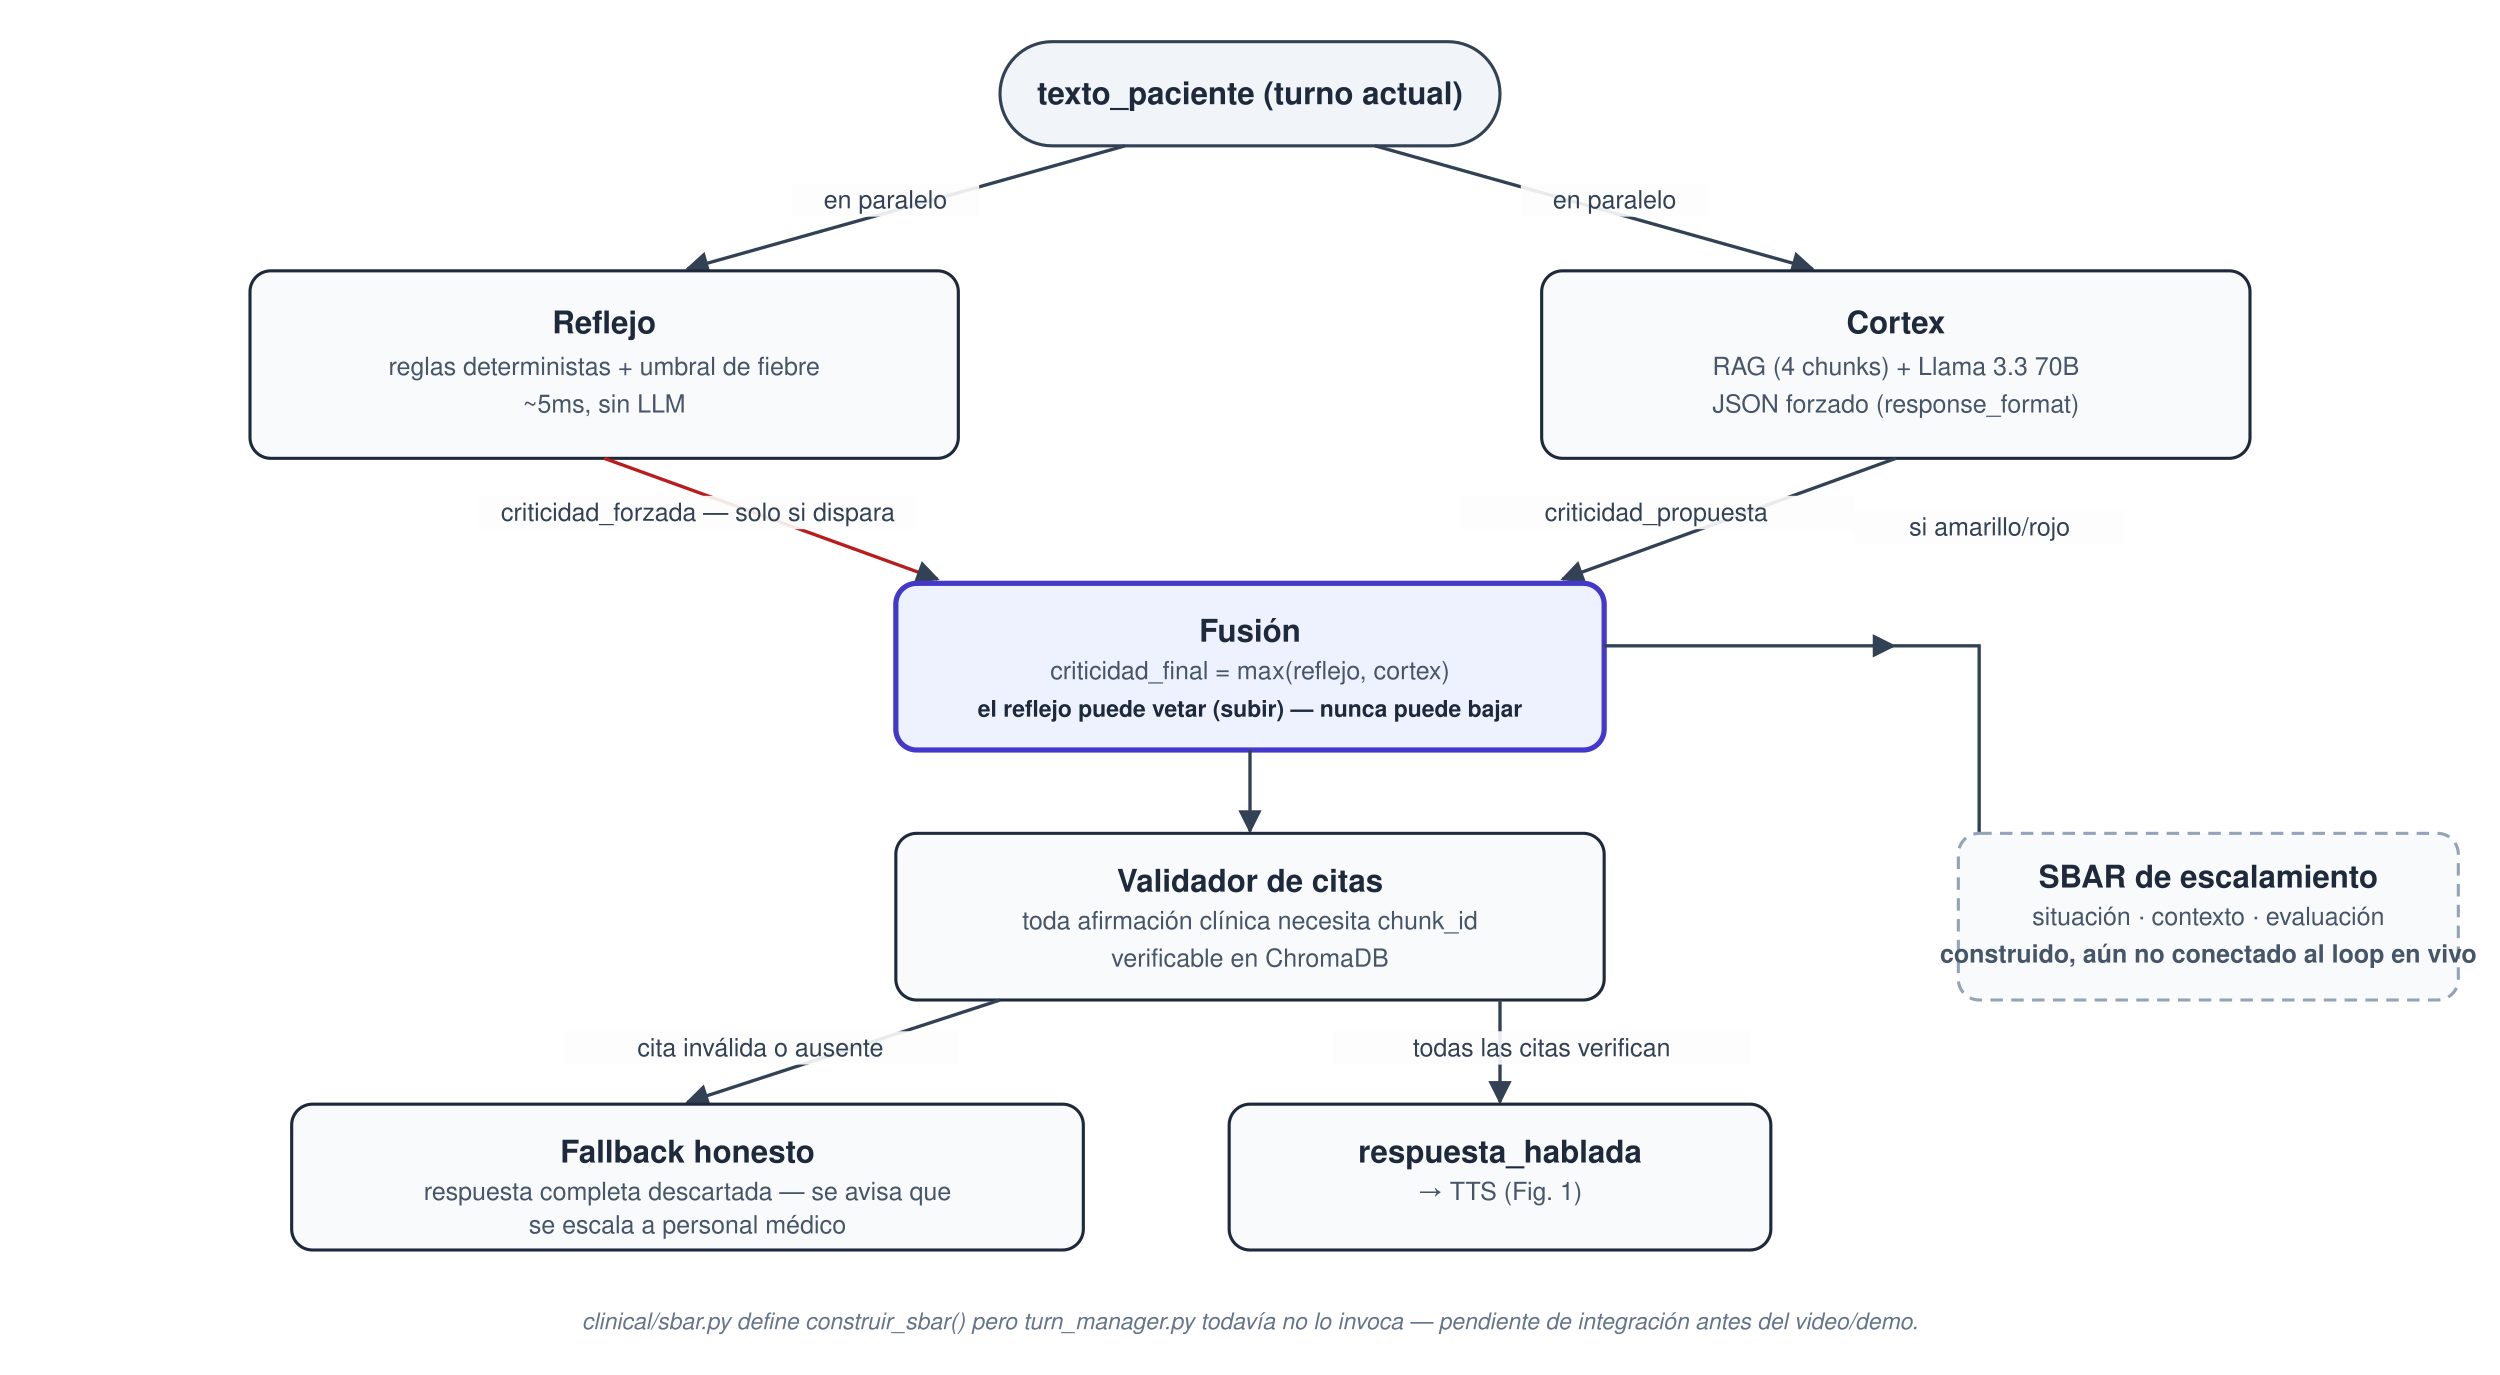
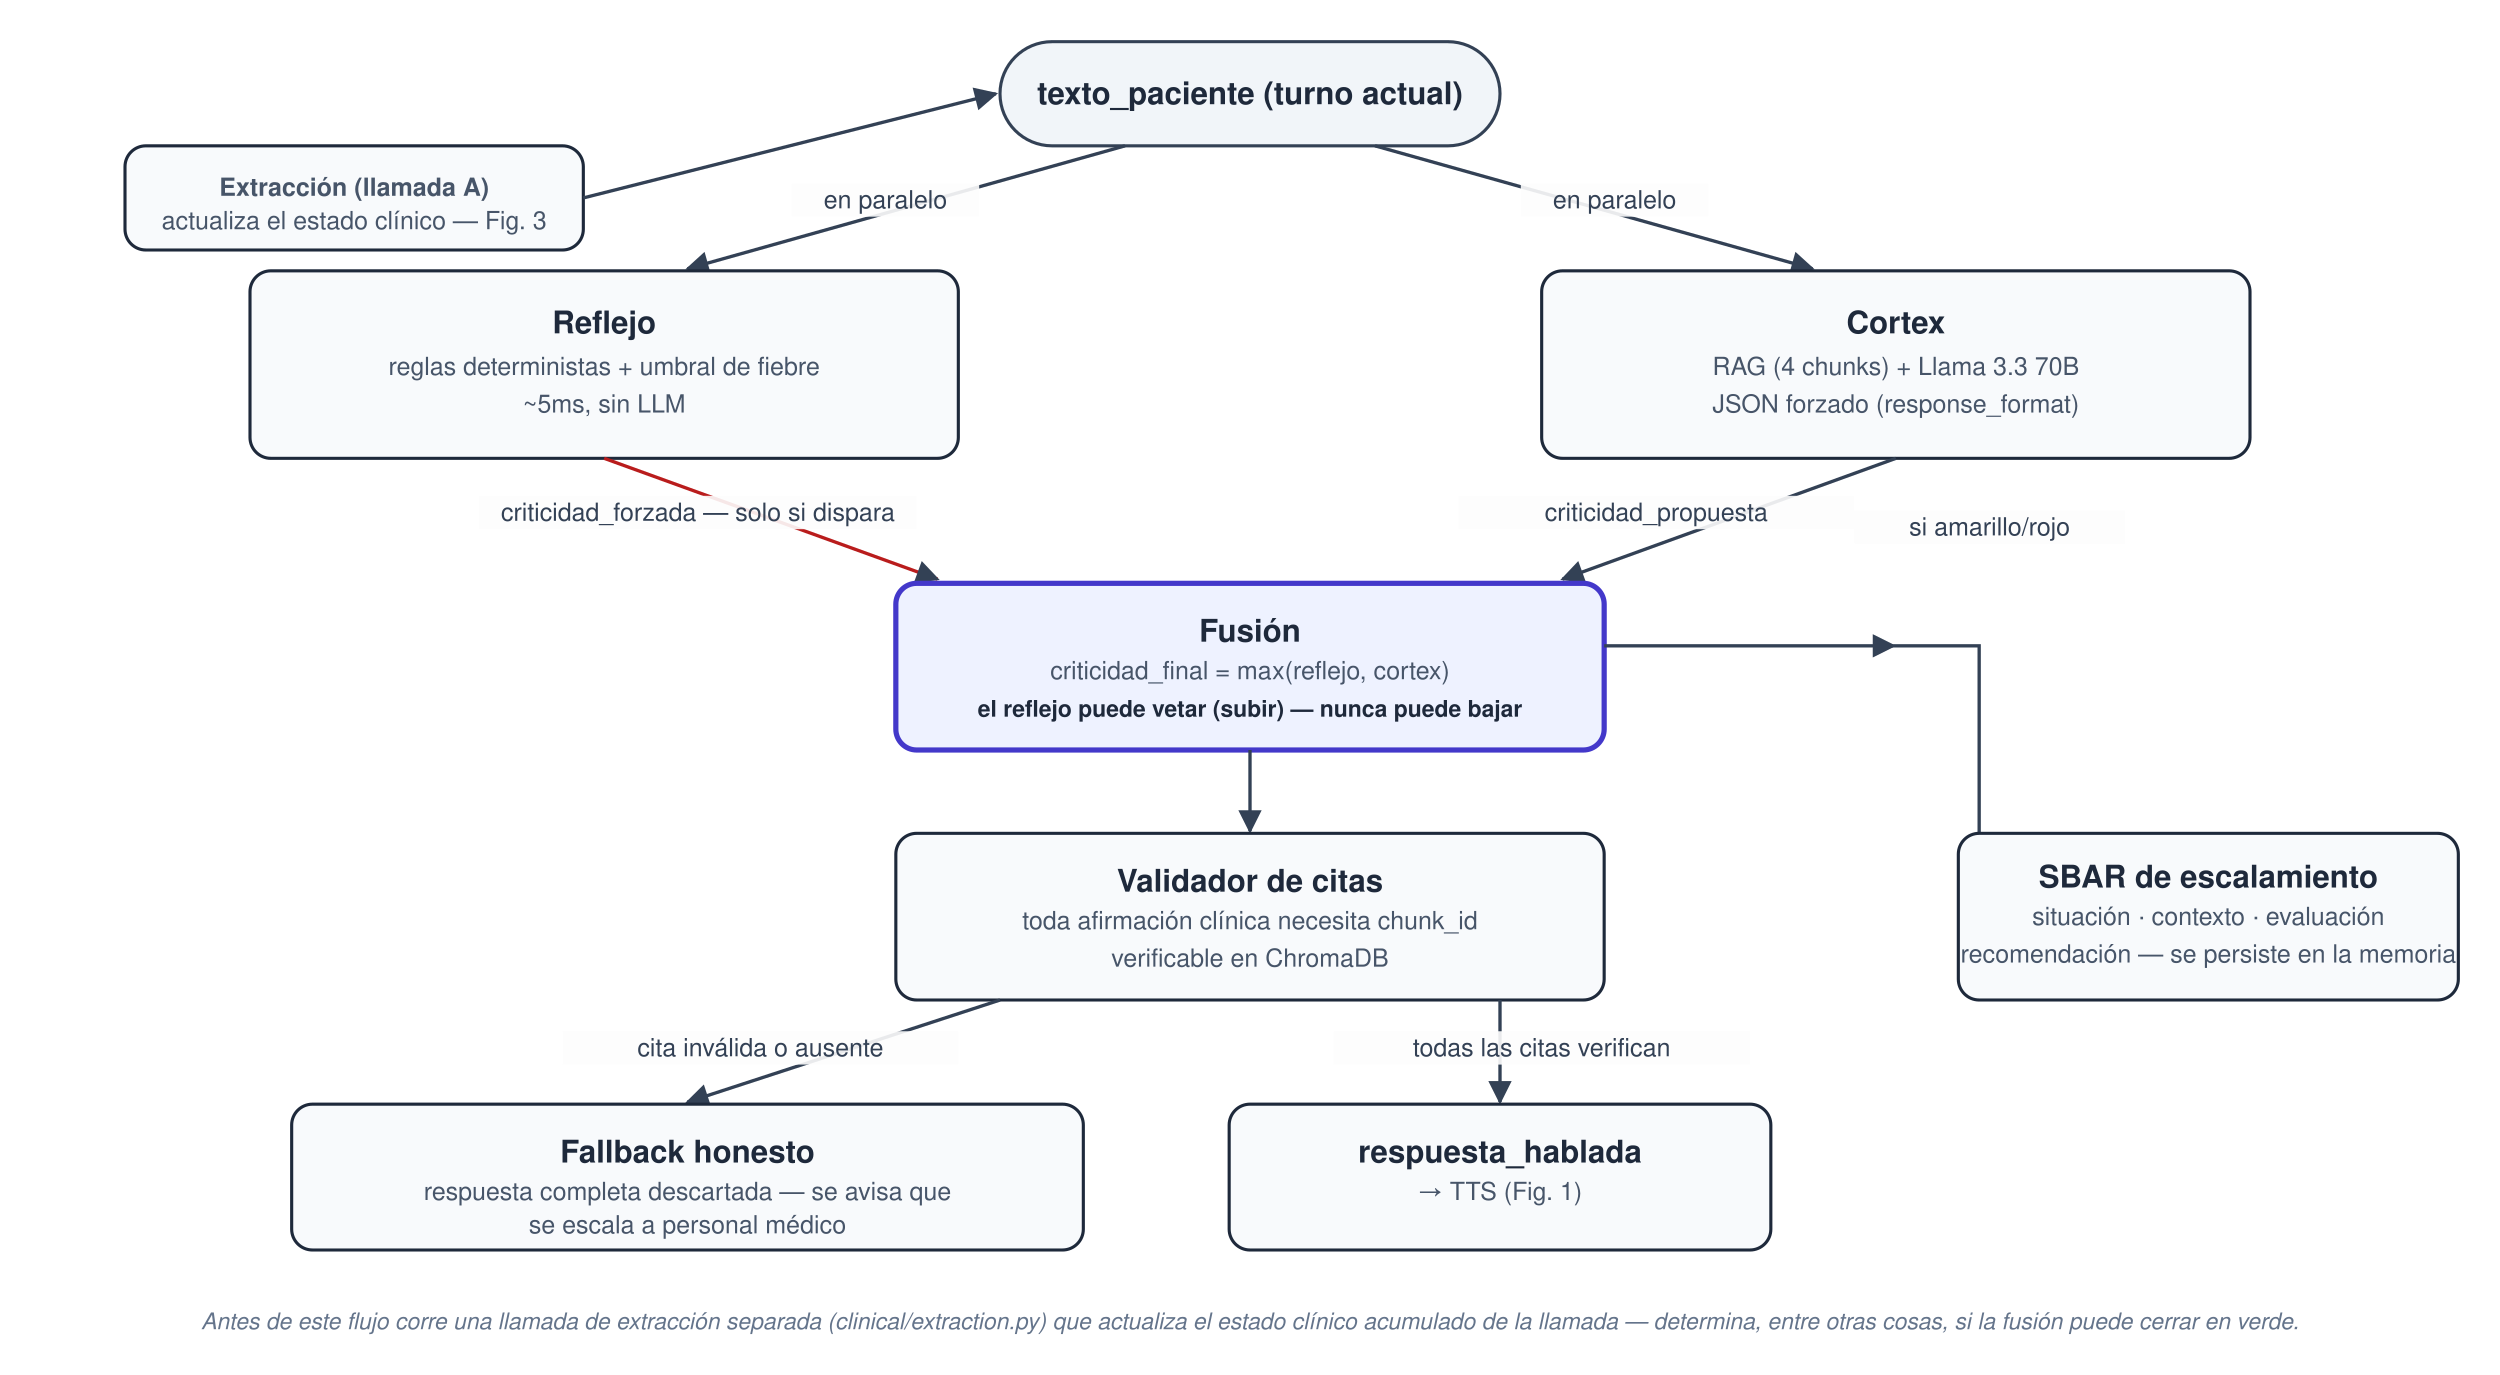
- <svg xmlns="http://www.w3.org/2000/svg" viewBox="0 0 1200 660" role="img" aria-label="Flujo de decision por turno: el texto del paciente se evalua en paralelo por un reflejo de reglas deterministas y por el cortex (RAG mas LLM); la fusion toma la criticidad mas severa de las dos, el reflejo puede subir la criticidad pero nunca bajarla; el validador de citas descarta cualquier afirmacion clinica sin chunk_id verificable en ChromaDB y la reemplaza por un mensaje honesto; si la criticidad final es amarilla o roja se arma un SBAR de escalamiento, aunque ese modulo todavia no esta conectado al flujo en vivo.">
+ <svg xmlns="http://www.w3.org/2000/svg" viewBox="0 0 1200 660" role="img" aria-label="Flujo de decision por turno: el texto del paciente se evalua en paralelo por un reflejo de reglas deterministas y por el cortex (RAG mas LLM); la fusion toma la criticidad mas severa de las dos, el reflejo puede subir la criticidad pero nunca bajarla; el validador de citas descarta cualquier afirmacion clinica sin chunk_id verificable en ChromaDB y la reemplaza por un mensaje honesto; un verde propuesto se degrada a desconocida si no estan las 6 dimensiones confirmadas o hay una bandera roja presente; si la criticidad final es amarilla o roja se arma y persiste un SBAR de escalamiento.">
  <defs>
    <marker id="arrow2" viewBox="0 0 10 10" refX="9" refY="5" markerWidth="7" markerHeight="7" orient="auto-start-reverse">
      <path d="M0,0 L10,5 L0,10 z" class="arrowhead" />
    </marker>
  </defs>
  <style>
    svg { font-family: -apple-system, "Segoe UI", Helvetica, Arial, sans-serif; }
    text { fill: #1e293b; }
    .box { fill: #f8fafc; stroke: #1e293b; stroke-width: 1.5; }
    .box-em { fill: #eef2ff; stroke: #4338ca; stroke-width: 2.5; }
    .box-pending { fill: #f8fafc; stroke: #94a3b8; stroke-width: 1.5; stroke-dasharray: 6 4; }
    .lbl { font-size: 15px; font-weight: 700; }
    .lbl-sm { font-size: 12px; fill: #475569; }
    .note { font-size: 11px; fill: #64748b; font-style: italic; }
    line, polyline { stroke: #334155; stroke-width: 1.6; fill: none; marker-end: url(#arrow2); }
    .arrowhead { fill: #334155; }
    .edge-lbl { font-size: 12px; fill: #334155; }
    .edge-bg { fill: #fdfdfd; opacity: 0.9; }
    .veto { stroke: #b91c1c; }
    .veto-fill { fill: #b91c1c; }
    .pill { fill: #f1f5f9; stroke: #334155; stroke-width: 1.5; }
    @media (prefers-color-scheme: dark) {
      text { fill: #e2e8f0; }
      .box { fill: #1e293b; stroke: #cbd5e1; }
      .box-em { fill: #312e81; stroke: #a5b4fc; }
      .box-pending { fill: #1e293b; stroke: #64748b; }
      .lbl-sm { fill: #94a3b8; }
      .note { fill: #94a3b8; }
      line, polyline { stroke: #cbd5e1; }
      .arrowhead { fill: #cbd5e1; }
      .edge-lbl { fill: #cbd5e1; }
      .edge-bg { fill: #0b1220; opacity: 0.85; }
      .veto { stroke: #f87171; }
      .veto-fill { fill: #f87171; }
      .pill { fill: #0f172a; stroke: #cbd5e1; }
    }
  </style>
  <rect x="480" y="20" width="240" height="50" rx="25" class="pill" />
  <text x="600" y="50" text-anchor="middle" class="lbl">texto_paciente (turno actual)</text>
  <line x1="540" y1="70" x2="330" y2="129" class="e" />
  <line x1="660" y1="70" x2="870" y2="129" class="e" />
  <rect x="380" y="88" width="90" height="16" class="edge-bg" />
  <text x="425" y="100" text-anchor="middle" class="edge-lbl" font-size="11">en paralelo</text>
  <rect x="730" y="88" width="90" height="16" class="edge-bg" />
  <text x="775" y="100" text-anchor="middle" class="edge-lbl" font-size="11">en paralelo</text>
  <rect x="120" y="130" width="340" height="90" rx="10" class="box" />
  <text x="290" y="160" text-anchor="middle" class="lbl">Reflejo</text>
  <text x="290" y="180" text-anchor="middle" class="lbl-sm">reglas deterministas + umbral de fiebre</text>
  <text x="290" y="198" text-anchor="middle" class="lbl-sm">~5ms, sin LLM</text>
  <rect x="740" y="130" width="340" height="90" rx="10" class="box" />
  <text x="910" y="160" text-anchor="middle" class="lbl">Cortex</text>
  <text x="910" y="180" text-anchor="middle" class="lbl-sm">RAG (4 chunks) + Llama 3.3 70B</text>
  <text x="910" y="198" text-anchor="middle" class="lbl-sm">JSON forzado (response_format)</text>
  <line x1="290" y1="220" x2="450" y2="278" class="e veto" />
  <rect x="230" y="238" width="210" height="16" class="edge-bg" />
  <text x="335" y="250" text-anchor="middle" class="edge-lbl veto-note" fill="#b91c1c" font-size="11">criticidad_forzada — solo si dispara</text>
  <line x1="910" y1="220" x2="750" y2="278" class="e" />
  <rect x="700" y="238" width="190" height="16" class="edge-bg" />
  <text x="795" y="250" text-anchor="middle" class="edge-lbl" font-size="11">criticidad_propuesta</text>
  <rect x="430" y="280" width="340" height="80" rx="10" class="box-em" />
  <text x="600" y="308" text-anchor="middle" class="lbl">Fusión</text>
  <text x="600" y="326" text-anchor="middle" class="lbl-sm">criticidad_final = max(reflejo, cortex)</text>
  <text x="600" y="344" text-anchor="middle" font-size="11" fill="#b91c1c" font-weight="700">el reflejo puede vetar (subir) — nunca puede bajar</text>
  <line x1="600" y1="360" x2="600" y2="399" class="e" />
  <rect x="430" y="400" width="340" height="80" rx="10" class="box" />
  <text x="600" y="428" text-anchor="middle" class="lbl">Validador de citas</text>
  <text x="600" y="446" text-anchor="middle" class="lbl-sm">toda afirmación clínica necesita chunk_id</text>
  <text x="600" y="464" text-anchor="middle" class="lbl-sm">verificable en ChromaDB</text>
  <line x1="480" y1="480" x2="330" y2="529" class="e" />
  <rect x="270" y="495" width="190" height="16" class="edge-bg" />
  <text x="365" y="507" text-anchor="middle" class="edge-lbl" font-size="11">cita inválida o ausente</text>
  <line x1="720" y1="480" x2="720" y2="529" class="e" />
  <rect x="640" y="495" width="200" height="16" class="edge-bg" />
  <text x="740" y="507" text-anchor="middle" class="edge-lbl" font-size="11">todas las citas verifican</text>
  <rect x="140" y="530" width="380" height="70" rx="10" class="box" />
  <text x="330" y="558" text-anchor="middle" class="lbl">Fallback honesto</text>
  <text x="330" y="576" text-anchor="middle" class="lbl-sm">respuesta completa descartada — se avisa que</text>
  <text x="330" y="592" text-anchor="middle" class="lbl-sm">se escala a personal médico</text>
  <rect x="590" y="530" width="260" height="70" rx="10" class="box" />
  <text x="720" y="558" text-anchor="middle" class="lbl">respuesta_hablada</text>
  <text x="720" y="576" text-anchor="middle" class="lbl-sm">→ TTS (Fig. 1)</text>
  <line x1="770" y1="310" x2="909" y2="310" class="e" />
  <polyline points="909,310 950,310 950,439 941,439" class="e" />
  <rect x="890" y="245" width="130" height="16" class="edge-bg" />
  <text x="955" y="257" text-anchor="middle" class="edge-lbl" font-size="11">si amarillo/rojo</text>
-   <rect x="940" y="400" width="240" height="80" rx="10" class="box-pending" />
+   <rect x="940" y="400" width="240" height="80" rx="10" class="box" />
  <text x="1060" y="426" text-anchor="middle" class="lbl">SBAR de escalamiento</text>
  <text x="1060" y="444" text-anchor="middle" class="lbl-sm">situación · contexto · evaluación</text>
-   <text x="1060" y="462" text-anchor="middle" class="lbl-sm" font-weight="700">construido, aún no conectado al loop en vivo</text>
+   <text x="1060" y="462" text-anchor="middle" class="lbl-sm">recomendación — se persiste en la memoria</text>
+   <rect x="60" y="70" width="220" height="50" rx="10" class="box" />
+   <text x="170" y="94" text-anchor="middle" class="lbl-sm" font-weight="700">Extracción (llamada A)</text>
+   <text x="170" y="110" text-anchor="middle" class="lbl-sm" font-size="10">actualiza el estado clínico — Fig. 3</text>
+   <line x1="280" y1="95" x2="478" y2="45" class="e" />
  <text x="600" y="638" text-anchor="middle" class="note">
-     clinical/sbar.py define construir_sbar() pero turn_manager.py todavía no lo invoca — pendiente de integración antes del video/demo.
+     Antes de este flujo corre una llamada de extracción separada (clinical/extraction.py) que actualiza el estado clínico acumulado de la llamada — determina, entre otras cosas, si la fusión puede cerrar en verde.
  </text>
</svg>
